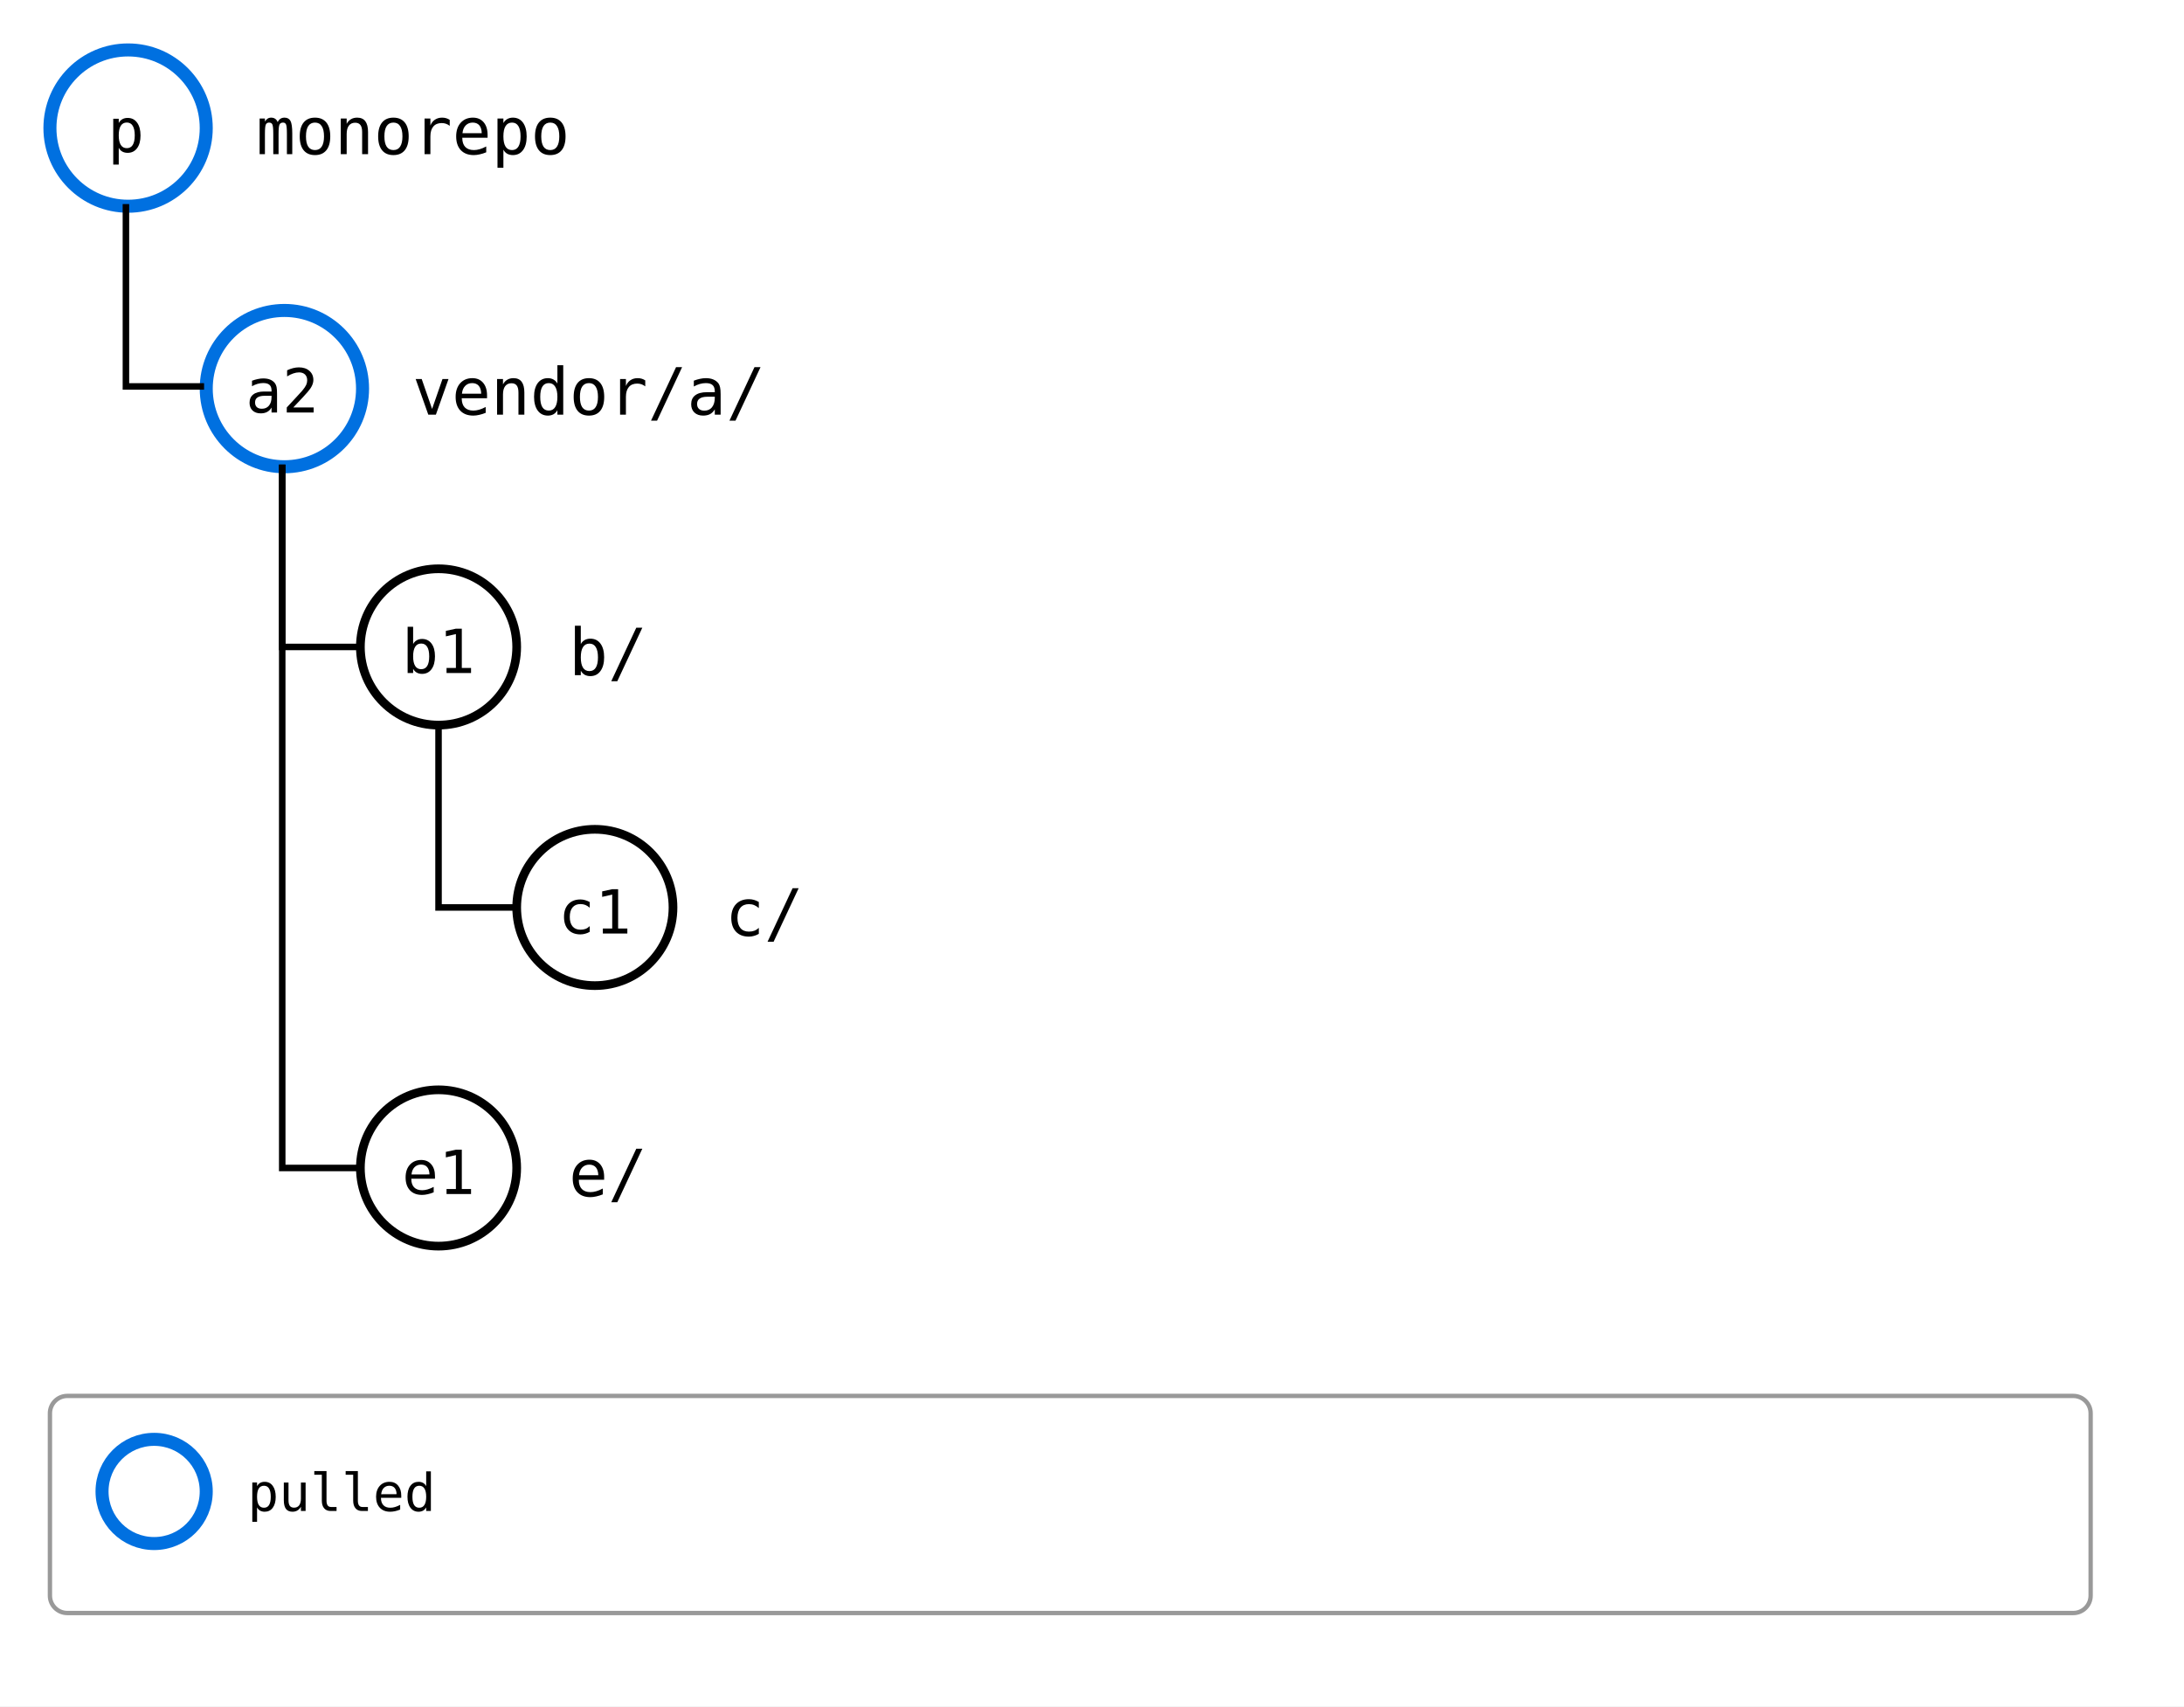
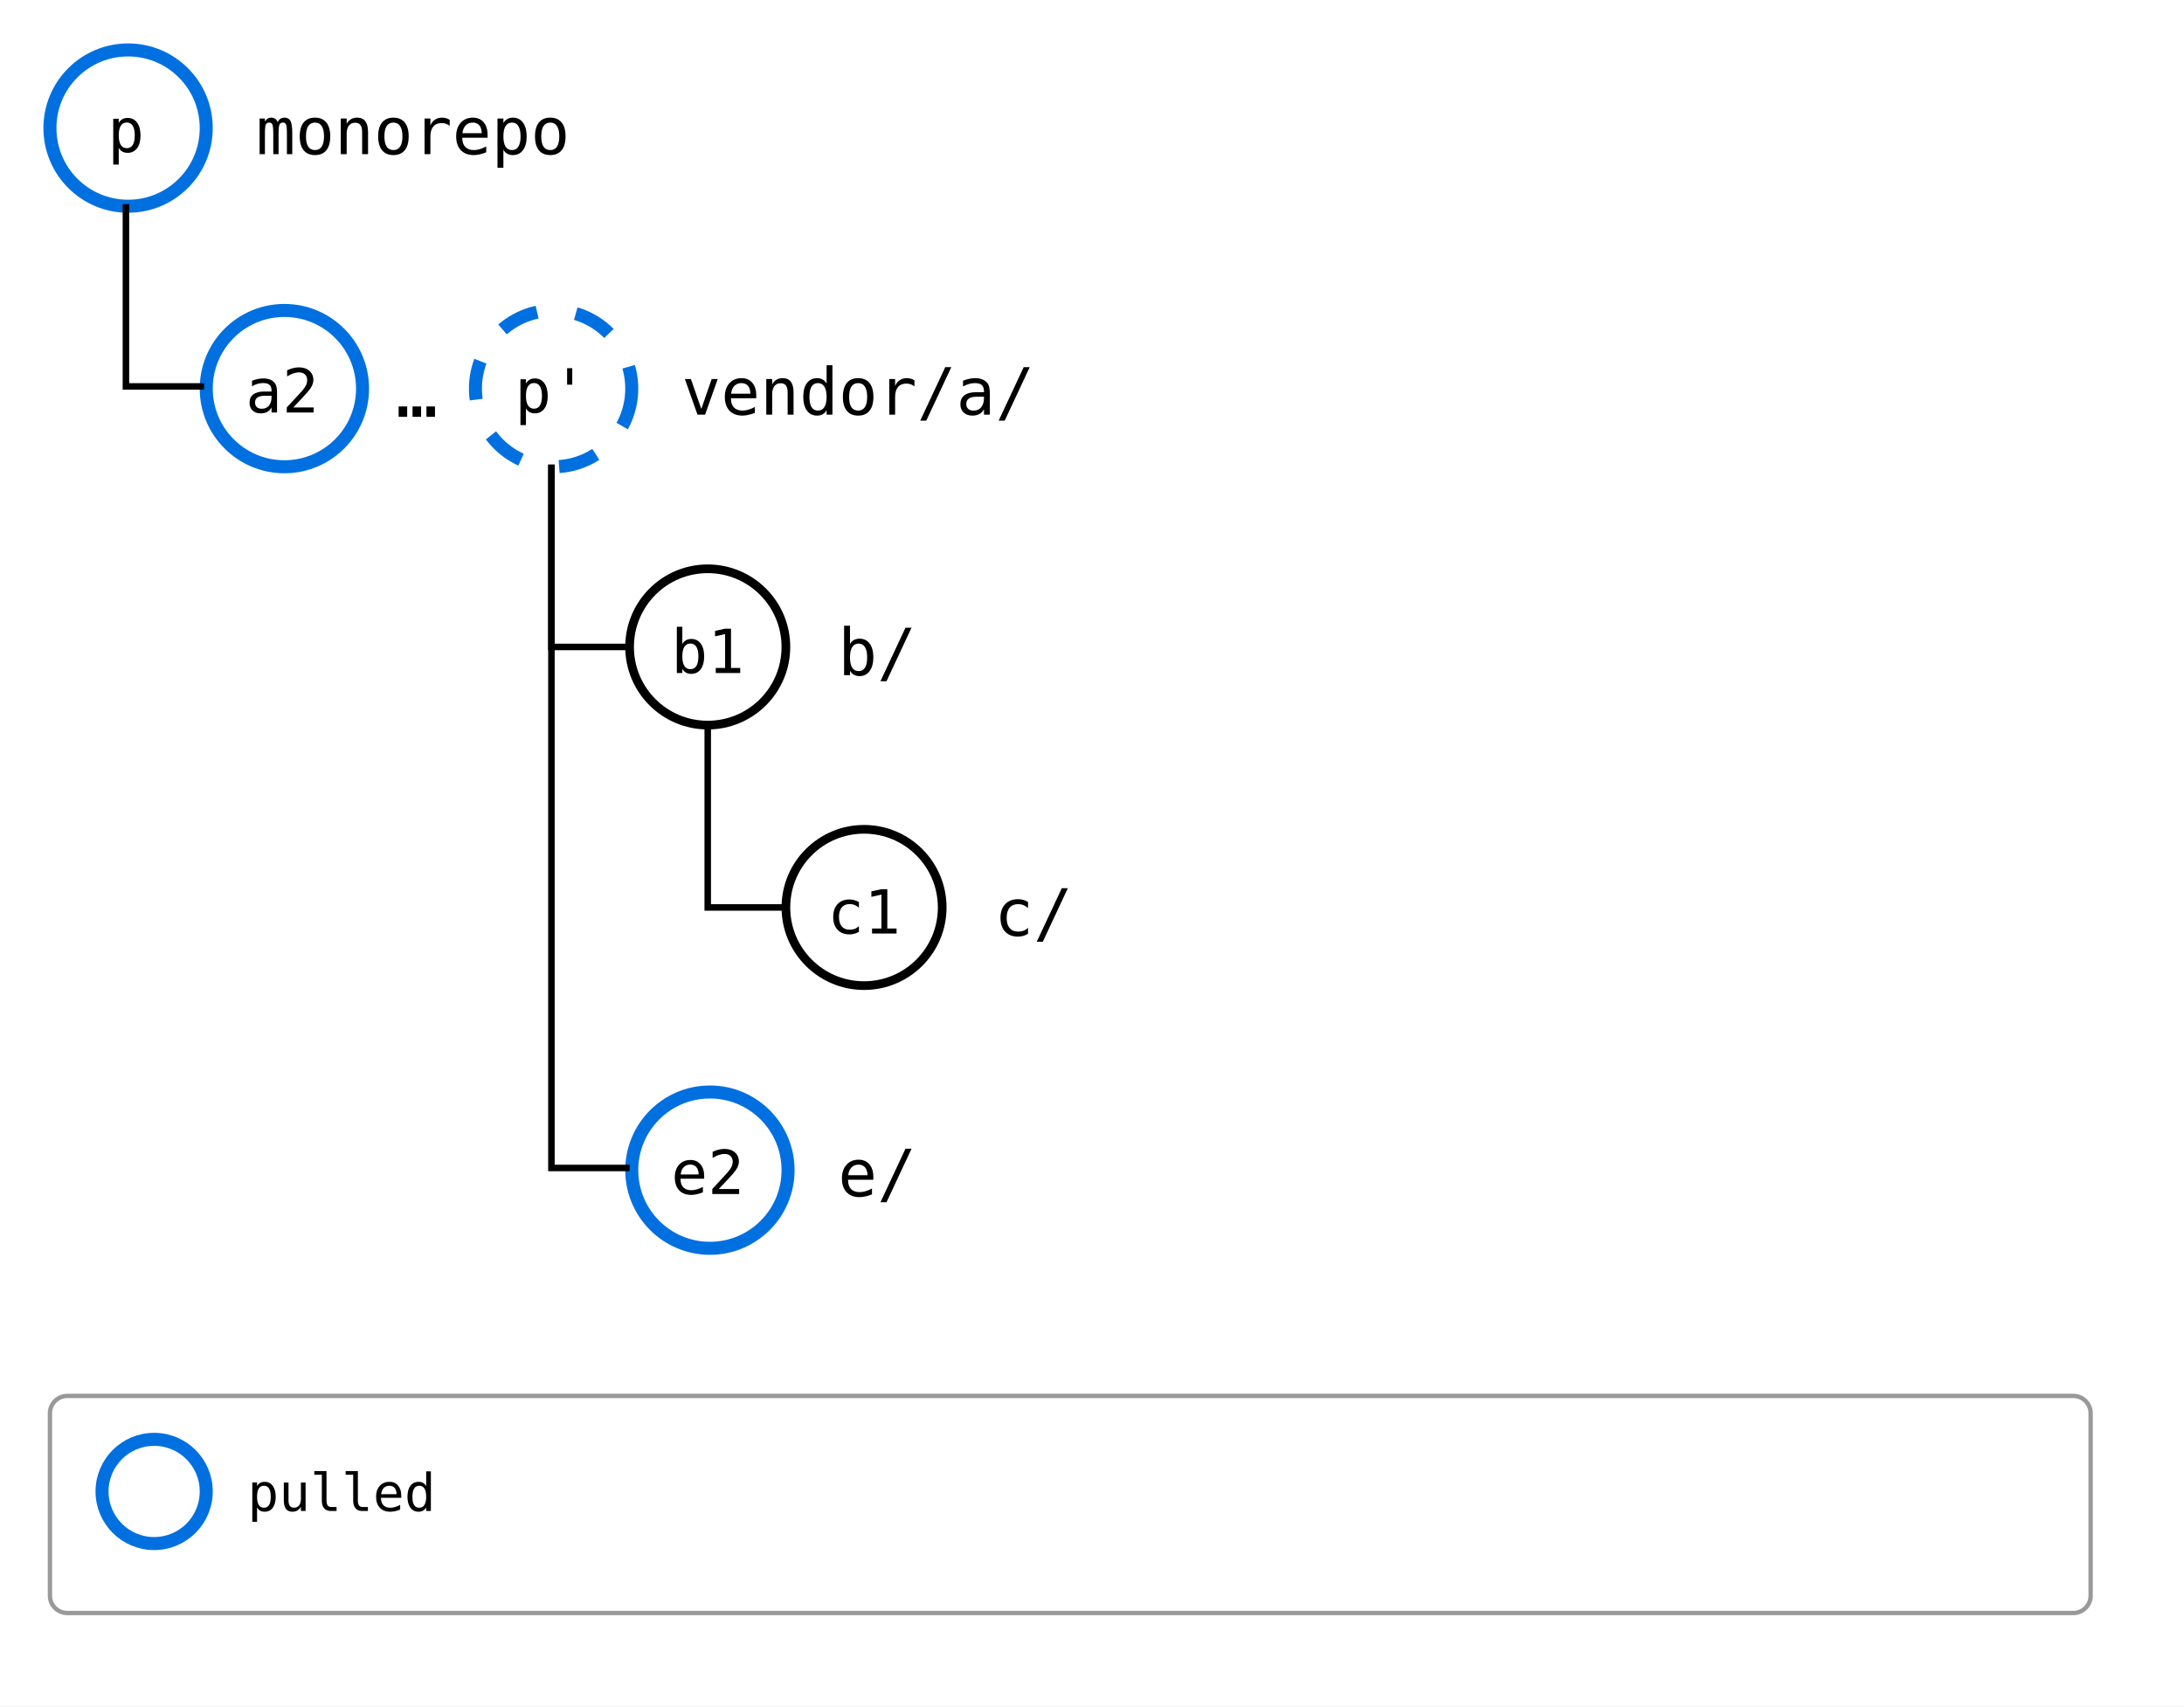
- <svg xmlns="http://www.w3.org/2000/svg" style="background: #ffffff; background-color: light-dark(#ffffff, #121212); color-scheme: light dark;" version="1.1" width="503px" height="393px" viewBox="0 0 503 393" id="ge-svg-ZcNiN1g7w0YwfgxNorfN" content="&lt;mxfile host=&quot;Electron&quot;&gt;&#10;  &lt;diagram name=&quot;removed-after&quot; id=&quot;removed-after&quot;&gt;&#10;    &lt;mxGraphModel dx=&quot;-258&quot; dy=&quot;-101&quot; grid=&quot;0&quot; gridSize=&quot;10&quot; guides=&quot;1&quot; tooltips=&quot;1&quot; connect=&quot;1&quot; arrows=&quot;1&quot; fold=&quot;0&quot; page=&quot;0&quot; pageScale=&quot;1&quot; pageWidth=&quot;850&quot; pageHeight=&quot;1100&quot; background=&quot;#ffffff&quot; math=&quot;0&quot; shadow=&quot;0&quot;&gt;&#10;      &lt;root&gt;&#10;        &lt;mxCell id=&quot;0&quot; /&gt;&#10;        &lt;mxCell id=&quot;1&quot; parent=&quot;0&quot; /&gt;&#10;        &lt;mxCell id=&quot;s0&quot; parent=&quot;1&quot; style=&quot;ellipse;aspect=fixed;strokeWidth=2;fontSize=14;fontFamily=Roboto Mono,monospace;strokeColor=#0070E0;strokeWidth=3;&quot; value=&quot;p&quot; vertex=&quot;1&quot;&gt;&#10;          &lt;mxGeometry height=&quot;36&quot; width=&quot;36&quot; as=&quot;geometry&quot; /&gt;&#10;        &lt;/mxCell&gt;&#10;        &lt;mxCell id=&quot;f0&quot; parent=&quot;1&quot; style=&quot;text;align=left;verticalAlign=middle;fontSize=15;fontFamily=Roboto Mono,monospace;tree=1;&quot; value=&quot;monorepo&quot; vertex=&quot;1&quot;&gt;&#10;          &lt;mxGeometry height=&quot;36&quot; width=&quot;192&quot; x=&quot;46&quot; as=&quot;geometry&quot; /&gt;&#10;        &lt;/mxCell&gt;&#10;        &lt;mxCell id=&quot;s1&quot; parent=&quot;1&quot; style=&quot;ellipse;aspect=fixed;strokeWidth=2;fontSize=14;fontFamily=Roboto Mono,monospace;strokeColor=#0070E0;strokeWidth=3;&quot; value=&quot;a2&quot; vertex=&quot;1&quot;&gt;&#10;          &lt;mxGeometry height=&quot;36&quot; width=&quot;36&quot; x=&quot;36&quot; y=&quot;60&quot; as=&quot;geometry&quot; /&gt;&#10;        &lt;/mxCell&gt;&#10;        &lt;mxCell id=&quot;c1&quot; edge=&quot;1&quot; parent=&quot;1&quot; source=&quot;s0&quot; style=&quot;endArrow=none;strokeWidth=1.5;edgeStyle=orthogonalEdgeStyle;rounded=0;exitX=0.5;exitY=1;exitDx=0;exitDy=0;entryX=0;entryY=0.5;entryDx=0;entryDy=0;&quot; target=&quot;s1&quot;&gt;&#10;          &lt;mxGeometry relative=&quot;1&quot; as=&quot;geometry&quot; /&gt;&#10;        &lt;/mxCell&gt;&#10;        &lt;mxCell id=&quot;f1&quot; parent=&quot;1&quot; style=&quot;text;align=left;verticalAlign=middle;fontSize=15;fontFamily=Roboto Mono,monospace;&quot; value=&quot;vendor/a/&quot; vertex=&quot;1&quot;&gt;&#10;          &lt;mxGeometry height=&quot;36&quot; width=&quot;201&quot; x=&quot;82&quot; y=&quot;60&quot; as=&quot;geometry&quot; /&gt;&#10;        &lt;/mxCell&gt;&#10;        &lt;mxCell id=&quot;s2&quot; parent=&quot;1&quot; style=&quot;ellipse;aspect=fixed;strokeWidth=2;fontSize=14;fontFamily=Roboto Mono,monospace;&quot; value=&quot;b1&quot; vertex=&quot;1&quot;&gt;&#10;          &lt;mxGeometry height=&quot;36&quot; width=&quot;36&quot; x=&quot;72&quot; y=&quot;120&quot; as=&quot;geometry&quot; /&gt;&#10;        &lt;/mxCell&gt;&#10;        &lt;mxCell id=&quot;c2&quot; edge=&quot;1&quot; parent=&quot;1&quot; source=&quot;s1&quot; style=&quot;endArrow=none;strokeWidth=1.5;edgeStyle=orthogonalEdgeStyle;rounded=0;exitX=0.5;exitY=1;exitDx=0;exitDy=0;entryX=0;entryY=0.5;entryDx=0;entryDy=0;&quot; target=&quot;s2&quot;&gt;&#10;          &lt;mxGeometry relative=&quot;1&quot; as=&quot;geometry&quot; /&gt;&#10;        &lt;/mxCell&gt;&#10;        &lt;mxCell id=&quot;f2&quot; parent=&quot;1&quot; style=&quot;text;align=left;verticalAlign=middle;fontSize=15;fontFamily=Roboto Mono,monospace;&quot; value=&quot;b/&quot; vertex=&quot;1&quot;&gt;&#10;          &lt;mxGeometry height=&quot;36&quot; width=&quot;138&quot; x=&quot;118&quot; y=&quot;120&quot; as=&quot;geometry&quot; /&gt;&#10;        &lt;/mxCell&gt;&#10;        &lt;mxCell id=&quot;s3&quot; parent=&quot;1&quot; style=&quot;ellipse;aspect=fixed;strokeWidth=2;fontSize=14;fontFamily=Roboto Mono,monospace;&quot; value=&quot;c1&quot; vertex=&quot;1&quot;&gt;&#10;          &lt;mxGeometry height=&quot;36&quot; width=&quot;36&quot; x=&quot;108&quot; y=&quot;180&quot; as=&quot;geometry&quot; /&gt;&#10;        &lt;/mxCell&gt;&#10;        &lt;mxCell id=&quot;c3&quot; edge=&quot;1&quot; parent=&quot;1&quot; source=&quot;s2&quot; style=&quot;endArrow=none;strokeWidth=1.5;edgeStyle=orthogonalEdgeStyle;rounded=0;exitX=0.5;exitY=1;exitDx=0;exitDy=0;entryX=0;entryY=0.5;entryDx=0;entryDy=0;&quot; target=&quot;s3&quot;&gt;&#10;          &lt;mxGeometry relative=&quot;1&quot; as=&quot;geometry&quot; /&gt;&#10;        &lt;/mxCell&gt;&#10;        &lt;mxCell id=&quot;f3&quot; parent=&quot;1&quot; style=&quot;text;align=left;verticalAlign=middle;fontSize=15;fontFamily=Roboto Mono,monospace;&quot; value=&quot;c/&quot; vertex=&quot;1&quot;&gt;&#10;          &lt;mxGeometry height=&quot;36&quot; width=&quot;138&quot; x=&quot;154&quot; y=&quot;180&quot; as=&quot;geometry&quot; /&gt;&#10;        &lt;/mxCell&gt;&#10;        &lt;mxCell id=&quot;s4&quot; parent=&quot;1&quot; style=&quot;ellipse;aspect=fixed;strokeWidth=2;fontSize=14;fontFamily=Roboto Mono,monospace;&quot; value=&quot;e1&quot; vertex=&quot;1&quot;&gt;&#10;          &lt;mxGeometry height=&quot;36&quot; width=&quot;36&quot; x=&quot;72&quot; y=&quot;240&quot; as=&quot;geometry&quot; /&gt;&#10;        &lt;/mxCell&gt;&#10;        &lt;mxCell id=&quot;c4&quot; edge=&quot;1&quot; parent=&quot;1&quot; source=&quot;s1&quot; style=&quot;endArrow=none;strokeWidth=1.5;edgeStyle=orthogonalEdgeStyle;rounded=0;exitX=0.5;exitY=1;exitDx=0;exitDy=0;entryX=0;entryY=0.5;entryDx=0;entryDy=0;&quot; target=&quot;s4&quot;&gt;&#10;          &lt;mxGeometry relative=&quot;1&quot; as=&quot;geometry&quot; /&gt;&#10;        &lt;/mxCell&gt;&#10;        &lt;mxCell id=&quot;f4&quot; parent=&quot;1&quot; style=&quot;text;align=left;verticalAlign=middle;fontSize=15;fontFamily=Roboto Mono,monospace;&quot; value=&quot;e/&quot; vertex=&quot;1&quot;&gt;&#10;          &lt;mxGeometry height=&quot;36&quot; width=&quot;138&quot; x=&quot;118&quot; y=&quot;240&quot; as=&quot;geometry&quot; /&gt;&#10;        &lt;/mxCell&gt;&#10;        &lt;mxCell id=&quot;legend&quot; parent=&quot;1&quot; style=&quot;rounded=1;arcSize=8;fillColor=none;strokeColor=#999999;strokeWidth=1;legend=1;&quot; value=&quot;&quot; vertex=&quot;1&quot;&gt;&#10;          &lt;mxGeometry height=&quot;50&quot; width=&quot;470&quot; y=&quot;310&quot; as=&quot;geometry&quot; /&gt;&#10;        &lt;/mxCell&gt;&#10;        &lt;mxCell id=&quot;lg0&quot; parent=&quot;legend&quot; style=&quot;ellipse;aspect=fixed;strokeWidth=2;strokeColor=#0070E0;strokeWidth=3;&quot; value=&quot;&quot; vertex=&quot;1&quot;&gt;&#10;          &lt;mxGeometry height=&quot;24&quot; width=&quot;24&quot; x=&quot;12&quot; y=&quot;10&quot; as=&quot;geometry&quot; /&gt;&#10;        &lt;/mxCell&gt;&#10;        &lt;mxCell id=&quot;lt0&quot; parent=&quot;legend&quot; style=&quot;text;align=left;verticalAlign=middle;fontSize=12;fontFamily=Roboto Mono,monospace;&quot; value=&quot;pulled&quot; vertex=&quot;1&quot;&gt;&#10;          &lt;mxGeometry height=&quot;28&quot; width=&quot;190&quot; x=&quot;44&quot; y=&quot;8&quot; as=&quot;geometry&quot; /&gt;&#10;        &lt;/mxCell&gt;&#10;      &lt;/root&gt;&#10;    &lt;/mxGraphModel&gt;&#10;  &lt;/diagram&gt;&#10;&lt;/mxfile&gt;&#10;">
-   <style type="text/css">@supports (color: light-dark(#000, #fff)) { #ge-svg-ZcNiN1g7w0YwfgxNorfN { --ge-adaptive-bg: light-dark(#ffffff, var(--ge-dark-color, #121212)); } }</style>
+ <svg xmlns="http://www.w3.org/2000/svg" style="background: #ffffff; background-color: light-dark(#ffffff, #121212); color-scheme: light dark;" version="1.1" width="503px" height="393px" viewBox="0 0 503 393" id="ge-svg-yFV4hjl4y3USDexm56xm" content="&lt;mxfile host=&quot;Electron&quot;&gt;&#10;  &lt;diagram name=&quot;tree&quot; id=&quot;tree&quot;&gt;&#10;    &lt;mxGraphModel grid=&quot;0&quot; gridSize=&quot;10&quot; guides=&quot;1&quot; tooltips=&quot;1&quot; connect=&quot;1&quot; arrows=&quot;1&quot; fold=&quot;0&quot; page=&quot;0&quot; pageScale=&quot;1&quot; pageWidth=&quot;850&quot; pageHeight=&quot;1100&quot; background=&quot;#ffffff&quot; math=&quot;0&quot; shadow=&quot;0&quot;&gt;&#10;      &lt;root&gt;&#10;        &lt;mxCell id=&quot;0&quot; /&gt;&#10;        &lt;mxCell id=&quot;1&quot; parent=&quot;0&quot; /&gt;&#10;        &lt;mxCell id=&quot;s0&quot; parent=&quot;1&quot; style=&quot;ellipse;aspect=fixed;strokeWidth=2;fontSize=14;fontFamily=Roboto Mono,monospace;strokeColor=#0070E0;strokeWidth=3;&quot; value=&quot;p&quot; vertex=&quot;1&quot;&gt;&#10;          &lt;mxGeometry height=&quot;36&quot; width=&quot;36&quot; as=&quot;geometry&quot; /&gt;&#10;        &lt;/mxCell&gt;&#10;        &lt;mxCell id=&quot;f0&quot; parent=&quot;1&quot; style=&quot;text;align=left;verticalAlign=middle;fontSize=15;fontFamily=Roboto Mono,monospace;tree=1;&quot; value=&quot;monorepo&quot; vertex=&quot;1&quot;&gt;&#10;          &lt;mxGeometry height=&quot;36&quot; width=&quot;192&quot; x=&quot;46&quot; as=&quot;geometry&quot; /&gt;&#10;        &lt;/mxCell&gt;&#10;        &lt;mxCell id=&quot;s1&quot; parent=&quot;1&quot; style=&quot;ellipse;aspect=fixed;strokeWidth=2;fontSize=14;fontFamily=Roboto Mono,monospace;strokeColor=#0070E0;strokeWidth=3;&quot; value=&quot;a2&quot; vertex=&quot;1&quot;&gt;&#10;          &lt;mxGeometry height=&quot;36&quot; width=&quot;36&quot; x=&quot;36&quot; y=&quot;60&quot; as=&quot;geometry&quot; /&gt;&#10;        &lt;/mxCell&gt;&#10;        &lt;mxCell id=&quot;dots1&quot; parent=&quot;1&quot; style=&quot;text;align=center;verticalAlign=middle;fontSize=16;fontFamily=Roboto Mono,monospace;&quot; value=&quot;…&quot; vertex=&quot;1&quot;&gt;&#10;          &lt;mxGeometry height=&quot;36&quot; width=&quot;22&quot; x=&quot;74&quot; y=&quot;60&quot; as=&quot;geometry&quot; /&gt;&#10;        &lt;/mxCell&gt;&#10;        &lt;mxCell id=&quot;r1&quot; parent=&quot;1&quot; style=&quot;ellipse;aspect=fixed;strokeWidth=2;fontSize=14;fontFamily=Roboto Mono,monospace;dashed=1;strokeColor=#0070E0;strokeWidth=3;&quot; value=&quot;p&amp;#39;&quot; vertex=&quot;1&quot;&gt;&#10;          &lt;mxGeometry height=&quot;36&quot; width=&quot;36&quot; x=&quot;98&quot; y=&quot;60&quot; as=&quot;geometry&quot; /&gt;&#10;        &lt;/mxCell&gt;&#10;        &lt;mxCell id=&quot;f1&quot; parent=&quot;1&quot; style=&quot;text;align=left;verticalAlign=middle;fontSize=15;fontFamily=Roboto Mono,monospace;&quot; value=&quot;vendor/a/&quot; vertex=&quot;1&quot;&gt;&#10;          &lt;mxGeometry height=&quot;36&quot; width=&quot;201&quot; x=&quot;144&quot; y=&quot;60&quot; as=&quot;geometry&quot; /&gt;&#10;        &lt;/mxCell&gt;&#10;        &lt;mxCell id=&quot;s2&quot; parent=&quot;1&quot; style=&quot;ellipse;aspect=fixed;strokeWidth=2;fontSize=14;fontFamily=Roboto Mono,monospace;&quot; value=&quot;b1&quot; vertex=&quot;1&quot;&gt;&#10;          &lt;mxGeometry height=&quot;36&quot; width=&quot;36&quot; x=&quot;134&quot; y=&quot;120&quot; as=&quot;geometry&quot; /&gt;&#10;        &lt;/mxCell&gt;&#10;        &lt;mxCell id=&quot;f2&quot; parent=&quot;1&quot; style=&quot;text;align=left;verticalAlign=middle;fontSize=15;fontFamily=Roboto Mono,monospace;&quot; value=&quot;b/&quot; vertex=&quot;1&quot;&gt;&#10;          &lt;mxGeometry height=&quot;36&quot; width=&quot;138&quot; x=&quot;180&quot; y=&quot;120&quot; as=&quot;geometry&quot; /&gt;&#10;        &lt;/mxCell&gt;&#10;        &lt;mxCell id=&quot;s3&quot; parent=&quot;1&quot; style=&quot;ellipse;aspect=fixed;strokeWidth=2;fontSize=14;fontFamily=Roboto Mono,monospace;&quot; value=&quot;c1&quot; vertex=&quot;1&quot;&gt;&#10;          &lt;mxGeometry height=&quot;36&quot; width=&quot;36&quot; x=&quot;170&quot; y=&quot;180&quot; as=&quot;geometry&quot; /&gt;&#10;        &lt;/mxCell&gt;&#10;        &lt;mxCell id=&quot;f3&quot; parent=&quot;1&quot; style=&quot;text;align=left;verticalAlign=middle;fontSize=15;fontFamily=Roboto Mono,monospace;&quot; value=&quot;c/&quot; vertex=&quot;1&quot;&gt;&#10;          &lt;mxGeometry height=&quot;36&quot; width=&quot;138&quot; x=&quot;216&quot; y=&quot;180&quot; as=&quot;geometry&quot; /&gt;&#10;        &lt;/mxCell&gt;&#10;        &lt;mxCell id=&quot;s4&quot; parent=&quot;1&quot; style=&quot;ellipse;aspect=fixed;strokeWidth=2;fontSize=14;fontFamily=Roboto Mono,monospace;strokeColor=#0070E0;strokeWidth=3;&quot; value=&quot;e2&quot; vertex=&quot;1&quot;&gt;&#10;          &lt;mxGeometry height=&quot;36&quot; width=&quot;36&quot; x=&quot;134&quot; y=&quot;240&quot; as=&quot;geometry&quot; /&gt;&#10;        &lt;/mxCell&gt;&#10;        &lt;mxCell id=&quot;f4&quot; parent=&quot;1&quot; style=&quot;text;align=left;verticalAlign=middle;fontSize=15;fontFamily=Roboto Mono,monospace;&quot; value=&quot;e/&quot; vertex=&quot;1&quot;&gt;&#10;          &lt;mxGeometry height=&quot;36&quot; width=&quot;138&quot; x=&quot;180&quot; y=&quot;240&quot; as=&quot;geometry&quot; /&gt;&#10;        &lt;/mxCell&gt;&#10;        &lt;mxCell id=&quot;legend&quot; parent=&quot;1&quot; style=&quot;rounded=1;arcSize=8;fillColor=none;strokeColor=#999999;strokeWidth=1;legend=1;&quot; value=&quot;&quot; vertex=&quot;1&quot;&gt;&#10;          &lt;mxGeometry height=&quot;50&quot; width=&quot;470&quot; y=&quot;310&quot; as=&quot;geometry&quot; /&gt;&#10;        &lt;/mxCell&gt;&#10;        &lt;mxCell id=&quot;lg0&quot; parent=&quot;legend&quot; style=&quot;ellipse;aspect=fixed;strokeWidth=2;strokeColor=#0070E0;strokeWidth=3;&quot; value=&quot;&quot; vertex=&quot;1&quot;&gt;&#10;          &lt;mxGeometry height=&quot;24&quot; width=&quot;24&quot; x=&quot;12&quot; y=&quot;10&quot; as=&quot;geometry&quot; /&gt;&#10;        &lt;/mxCell&gt;&#10;        &lt;mxCell id=&quot;lt0&quot; parent=&quot;legend&quot; style=&quot;text;align=left;verticalAlign=middle;fontSize=12;fontFamily=Roboto Mono,monospace;&quot; value=&quot;pulled&quot; vertex=&quot;1&quot;&gt;&#10;          &lt;mxGeometry height=&quot;28&quot; width=&quot;190&quot; x=&quot;44&quot; y=&quot;8&quot; as=&quot;geometry&quot; /&gt;&#10;        &lt;/mxCell&gt;&#10;        &lt;mxCell id=&quot;c1&quot; edge=&quot;1&quot; parent=&quot;1&quot; source=&quot;s0&quot; style=&quot;endArrow=none;strokeWidth=1.5;edgeStyle=orthogonalEdgeStyle;rounded=0;exitX=0.5;exitY=1;exitDx=0;exitDy=0;entryX=0;entryY=0.5;entryDx=0;entryDy=0;&quot; target=&quot;s1&quot;&gt;&#10;          &lt;mxGeometry relative=&quot;1&quot; as=&quot;geometry&quot; /&gt;&#10;        &lt;/mxCell&gt;&#10;        &lt;mxCell id=&quot;c2&quot; edge=&quot;1&quot; parent=&quot;1&quot; source=&quot;r1&quot; style=&quot;endArrow=none;strokeWidth=1.5;edgeStyle=orthogonalEdgeStyle;rounded=0;exitX=0.5;exitY=1;exitDx=0;exitDy=0;entryX=0;entryY=0.5;entryDx=0;entryDy=0;&quot; target=&quot;s2&quot;&gt;&#10;          &lt;mxGeometry relative=&quot;1&quot; as=&quot;geometry&quot; /&gt;&#10;        &lt;/mxCell&gt;&#10;        &lt;mxCell id=&quot;c3&quot; edge=&quot;1&quot; parent=&quot;1&quot; source=&quot;s2&quot; style=&quot;endArrow=none;strokeWidth=1.5;edgeStyle=orthogonalEdgeStyle;rounded=0;exitX=0.5;exitY=1;exitDx=0;exitDy=0;entryX=0;entryY=0.5;entryDx=0;entryDy=0;&quot; target=&quot;s3&quot;&gt;&#10;          &lt;mxGeometry relative=&quot;1&quot; as=&quot;geometry&quot; /&gt;&#10;        &lt;/mxCell&gt;&#10;        &lt;mxCell id=&quot;c4&quot; edge=&quot;1&quot; parent=&quot;1&quot; source=&quot;r1&quot; style=&quot;endArrow=none;strokeWidth=1.5;edgeStyle=orthogonalEdgeStyle;rounded=0;exitX=0.5;exitY=1;exitDx=0;exitDy=0;entryX=0;entryY=0.5;entryDx=0;entryDy=0;&quot; target=&quot;s4&quot;&gt;&#10;          &lt;mxGeometry relative=&quot;1&quot; as=&quot;geometry&quot; /&gt;&#10;        &lt;/mxCell&gt;&#10;      &lt;/root&gt;&#10;    &lt;/mxGraphModel&gt;&#10;  &lt;/diagram&gt;&#10;&lt;/mxfile&gt;&#10;">
+   <style type="text/css">@supports (color: light-dark(#000, #fff)) { #ge-svg-yFV4hjl4y3USDexm56xm { --ge-adaptive-bg: light-dark(#ffffff, var(--ge-dark-color, #121212)); } }</style>
  <defs />
  <rect fill="#ffffff" width="100%" height="100%" x="0" y="0" style="fill: light-dark(rgb(255, 255, 255), rgb(18, 18, 18));" />
  <g>
    <g data-cell-id="0">
      <g data-cell-id="1">
        <g data-cell-id="s0">
          <g transform="translate(0.5,0.5)">
            <ellipse cx="29" cy="29" rx="18" ry="18" fill="#ffffff" stroke="#0070e0" stroke-width="3" pointer-events="all" style="fill: var(--ge-adaptive-bg, #ffffff); stroke: light-dark(rgb(0, 112, 224), rgb(72, 168, 255));" />
          </g>
          <g>
            <g fill="#000000" font-family="'Roboto Mono', monospace" text-anchor="middle" font-size="14px" style="fill: light-dark(rgb(0, 0, 0), rgb(255, 255, 255));">
              <text x="29" y="35">p</text>
            </g>
          </g>
        </g>
        <g data-cell-id="f0">
          <g>
            <rect x="57" y="11" width="192" height="36" fill="none" stroke="none" pointer-events="all" />
          </g>
          <g>
            <g fill="#000000" font-family="'Roboto Mono', monospace" text-anchor="start" font-size="15px" style="fill: light-dark(rgb(0, 0, 0), rgb(255, 255, 255));">
              <text x="59" y="35.5">monorepo</text>
            </g>
          </g>
        </g>
        <g data-cell-id="s1">
          <g transform="translate(0.5,0.5)">
            <ellipse cx="65" cy="89" rx="18" ry="18" fill="#ffffff" stroke="#0070e0" stroke-width="3" pointer-events="all" style="fill: var(--ge-adaptive-bg, #ffffff); stroke: light-dark(rgb(0, 112, 224), rgb(72, 168, 255));" />
          </g>
          <g>
            <g fill="#000000" font-family="'Roboto Mono', monospace" text-anchor="middle" font-size="14px" style="fill: light-dark(rgb(0, 0, 0), rgb(255, 255, 255));">
              <text x="65" y="95">a2</text>
            </g>
          </g>
        </g>
-         <g data-cell-id="c1">
+         <g data-cell-id="dots1">
          <g>
-             <path d="M 29 47 L 29 89 L 47 89" fill="none" stroke="#000000" stroke-width="1.5" stroke-miterlimit="10" pointer-events="stroke" style="stroke: light-dark(rgb(0, 0, 0), rgb(255, 255, 255));" />
+             <rect x="85" y="71" width="22" height="36" fill="none" stroke="none" pointer-events="all" />
+           </g>
+           <g>
+             <g fill="#000000" font-family="'Roboto Mono', monospace" text-anchor="middle" font-size="16px" style="fill: light-dark(rgb(0, 0, 0), rgb(255, 255, 255));">
+               <text x="96" y="96">…</text>
+             </g>
+           </g>
+         </g>
+         <g data-cell-id="r1">
+           <g transform="translate(0.5,0.5)">
+             <ellipse cx="127" cy="89" rx="18" ry="18" fill="#ffffff" stroke="#0070e0" stroke-width="3" stroke-dasharray="9 9" pointer-events="all" style="fill: var(--ge-adaptive-bg, #ffffff); stroke: light-dark(rgb(0, 112, 224), rgb(72, 168, 255));" />
+           </g>
+           <g>
+             <g fill="#000000" font-family="'Roboto Mono', monospace" text-anchor="middle" font-size="14px" style="fill: light-dark(rgb(0, 0, 0), rgb(255, 255, 255));">
+               <text x="127" y="95">p'</text>
+             </g>
          </g>
        </g>
        <g data-cell-id="f1">
          <g>
-             <rect x="93" y="71" width="201" height="36" fill="none" stroke="none" pointer-events="all" />
+             <rect x="155" y="71" width="201" height="36" fill="none" stroke="none" pointer-events="all" />
          </g>
          <g>
            <g fill="#000000" font-family="'Roboto Mono', monospace" text-anchor="start" font-size="15px" style="fill: light-dark(rgb(0, 0, 0), rgb(255, 255, 255));">
-               <text x="95" y="95.5">vendor/a/</text>
+               <text x="157" y="95.5">vendor/a/</text>
            </g>
          </g>
        </g>
        <g data-cell-id="s2">
          <g>
-             <ellipse cx="101" cy="149" rx="18" ry="18" fill="#ffffff" stroke="#000000" stroke-width="2" pointer-events="all" style="fill: var(--ge-adaptive-bg, #ffffff); stroke: light-dark(rgb(0, 0, 0), rgb(255, 255, 255));" />
+             <ellipse cx="163" cy="149" rx="18" ry="18" fill="#ffffff" stroke="#000000" stroke-width="2" pointer-events="all" style="fill: var(--ge-adaptive-bg, #ffffff); stroke: light-dark(rgb(0, 0, 0), rgb(255, 255, 255));" />
          </g>
          <g>
            <g fill="#000000" font-family="'Roboto Mono', monospace" text-anchor="middle" font-size="14px" style="fill: light-dark(rgb(0, 0, 0), rgb(255, 255, 255));">
-               <text x="101" y="155">b1</text>
+               <text x="163" y="155">b1</text>
            </g>
-           </g>
-         </g>
-         <g data-cell-id="c2">
-           <g>
-             <path d="M 65 107 L 65 149 L 83 149" fill="none" stroke="#000000" stroke-width="1.5" stroke-miterlimit="10" pointer-events="stroke" style="stroke: light-dark(rgb(0, 0, 0), rgb(255, 255, 255));" />
          </g>
        </g>
        <g data-cell-id="f2">
          <g>
-             <rect x="129" y="131" width="138" height="36" fill="none" stroke="none" pointer-events="all" />
+             <rect x="191" y="131" width="138" height="36" fill="none" stroke="none" pointer-events="all" />
          </g>
          <g>
            <g fill="#000000" font-family="'Roboto Mono', monospace" text-anchor="start" font-size="15px" style="fill: light-dark(rgb(0, 0, 0), rgb(255, 255, 255));">
-               <text x="131" y="155.5">b/</text>
+               <text x="193" y="155.5">b/</text>
            </g>
          </g>
        </g>
        <g data-cell-id="s3">
          <g>
-             <ellipse cx="137" cy="209" rx="18" ry="18" fill="#ffffff" stroke="#000000" stroke-width="2" pointer-events="all" style="fill: var(--ge-adaptive-bg, #ffffff); stroke: light-dark(rgb(0, 0, 0), rgb(255, 255, 255));" />
+             <ellipse cx="199" cy="209" rx="18" ry="18" fill="#ffffff" stroke="#000000" stroke-width="2" pointer-events="all" style="fill: var(--ge-adaptive-bg, #ffffff); stroke: light-dark(rgb(0, 0, 0), rgb(255, 255, 255));" />
          </g>
          <g>
            <g fill="#000000" font-family="'Roboto Mono', monospace" text-anchor="middle" font-size="14px" style="fill: light-dark(rgb(0, 0, 0), rgb(255, 255, 255));">
-               <text x="137" y="215">c1</text>
+               <text x="199" y="215">c1</text>
            </g>
-           </g>
-         </g>
-         <g data-cell-id="c3">
-           <g>
-             <path d="M 101 167 L 101 209 L 119 209" fill="none" stroke="#000000" stroke-width="1.5" stroke-miterlimit="10" pointer-events="stroke" style="stroke: light-dark(rgb(0, 0, 0), rgb(255, 255, 255));" />
          </g>
        </g>
        <g data-cell-id="f3">
          <g>
-             <rect x="165" y="191" width="138" height="36" fill="none" stroke="none" pointer-events="all" />
+             <rect x="227" y="191" width="138" height="36" fill="none" stroke="none" pointer-events="all" />
          </g>
          <g>
            <g fill="#000000" font-family="'Roboto Mono', monospace" text-anchor="start" font-size="15px" style="fill: light-dark(rgb(0, 0, 0), rgb(255, 255, 255));">
-               <text x="167" y="215.5">c/</text>
+               <text x="229" y="215.5">c/</text>
            </g>
          </g>
        </g>
        <g data-cell-id="s4">
-           <g>
-             <ellipse cx="101" cy="269" rx="18" ry="18" fill="#ffffff" stroke="#000000" stroke-width="2" pointer-events="all" style="fill: var(--ge-adaptive-bg, #ffffff); stroke: light-dark(rgb(0, 0, 0), rgb(255, 255, 255));" />
+           <g transform="translate(0.5,0.5)">
+             <ellipse cx="163" cy="269" rx="18" ry="18" fill="#ffffff" stroke="#0070e0" stroke-width="3" pointer-events="all" style="fill: var(--ge-adaptive-bg, #ffffff); stroke: light-dark(rgb(0, 112, 224), rgb(72, 168, 255));" />
          </g>
          <g>
            <g fill="#000000" font-family="'Roboto Mono', monospace" text-anchor="middle" font-size="14px" style="fill: light-dark(rgb(0, 0, 0), rgb(255, 255, 255));">
-               <text x="101" y="275">e1</text>
+               <text x="163" y="275">e2</text>
            </g>
-           </g>
-         </g>
-         <g data-cell-id="c4">
-           <g>
-             <path d="M 65 107 L 65 269 L 83 269" fill="none" stroke="#000000" stroke-width="1.5" stroke-miterlimit="10" pointer-events="stroke" style="stroke: light-dark(rgb(0, 0, 0), rgb(255, 255, 255));" />
          </g>
        </g>
        <g data-cell-id="f4">
          <g>
-             <rect x="129" y="251" width="138" height="36" fill="none" stroke="none" pointer-events="all" />
+             <rect x="191" y="251" width="138" height="36" fill="none" stroke="none" pointer-events="all" />
          </g>
          <g>
            <g fill="#000000" font-family="'Roboto Mono', monospace" text-anchor="start" font-size="15px" style="fill: light-dark(rgb(0, 0, 0), rgb(255, 255, 255));">
-               <text x="131" y="275.5">e/</text>
+               <text x="193" y="275.5">e/</text>
            </g>
          </g>
        </g>
        <g data-cell-id="legend">
          <g transform="translate(0.5,0.5)">
            <rect x="11" y="321" width="470" height="50" rx="4" ry="4" fill="none" stroke="#999999" pointer-events="all" style="stroke: light-dark(rgb(153, 153, 153), rgb(106, 106, 106));" />
          </g>
          <g data-cell-id="lg0">
            <g transform="translate(0.5,0.5)">
              <ellipse cx="35" cy="343" rx="12" ry="12" fill="#ffffff" stroke="#0070e0" stroke-width="3" pointer-events="all" style="fill: var(--ge-adaptive-bg, #ffffff); stroke: light-dark(rgb(0, 112, 224), rgb(72, 168, 255));" />
            </g>
          </g>
          <g data-cell-id="lt0">
            <g>
              <rect x="55" y="329" width="190" height="28" fill="none" stroke="none" pointer-events="all" />
            </g>
            <g>
              <g fill="#000000" font-family="'Roboto Mono', monospace" text-anchor="start" font-size="12px" style="fill: light-dark(rgb(0, 0, 0), rgb(255, 255, 255));">
                <text x="57" y="348">pulled</text>
              </g>
            </g>
          </g>
        </g>
+         <g data-cell-id="c1">
+           <g>
+             <path d="M 29 47 L 29 89 L 47 89" fill="none" stroke="#000000" stroke-width="1.5" stroke-miterlimit="10" pointer-events="stroke" style="stroke: light-dark(rgb(0, 0, 0), rgb(255, 255, 255));" />
+           </g>
+         </g>
+         <g data-cell-id="c2">
+           <g>
+             <path d="M 127 107 L 127 149 L 145 149" fill="none" stroke="#000000" stroke-width="1.5" stroke-miterlimit="10" pointer-events="stroke" style="stroke: light-dark(rgb(0, 0, 0), rgb(255, 255, 255));" />
+           </g>
+         </g>
+         <g data-cell-id="c3">
+           <g>
+             <path d="M 163 167 L 163 209 L 181 209" fill="none" stroke="#000000" stroke-width="1.5" stroke-miterlimit="10" pointer-events="stroke" style="stroke: light-dark(rgb(0, 0, 0), rgb(255, 255, 255));" />
+           </g>
+         </g>
+         <g data-cell-id="c4">
+           <g>
+             <path d="M 127 107 L 127 269 L 145 269" fill="none" stroke="#000000" stroke-width="1.5" stroke-miterlimit="10" pointer-events="stroke" style="stroke: light-dark(rgb(0, 0, 0), rgb(255, 255, 255));" />
+           </g>
+         </g>
      </g>
    </g>
  </g>
</svg>
